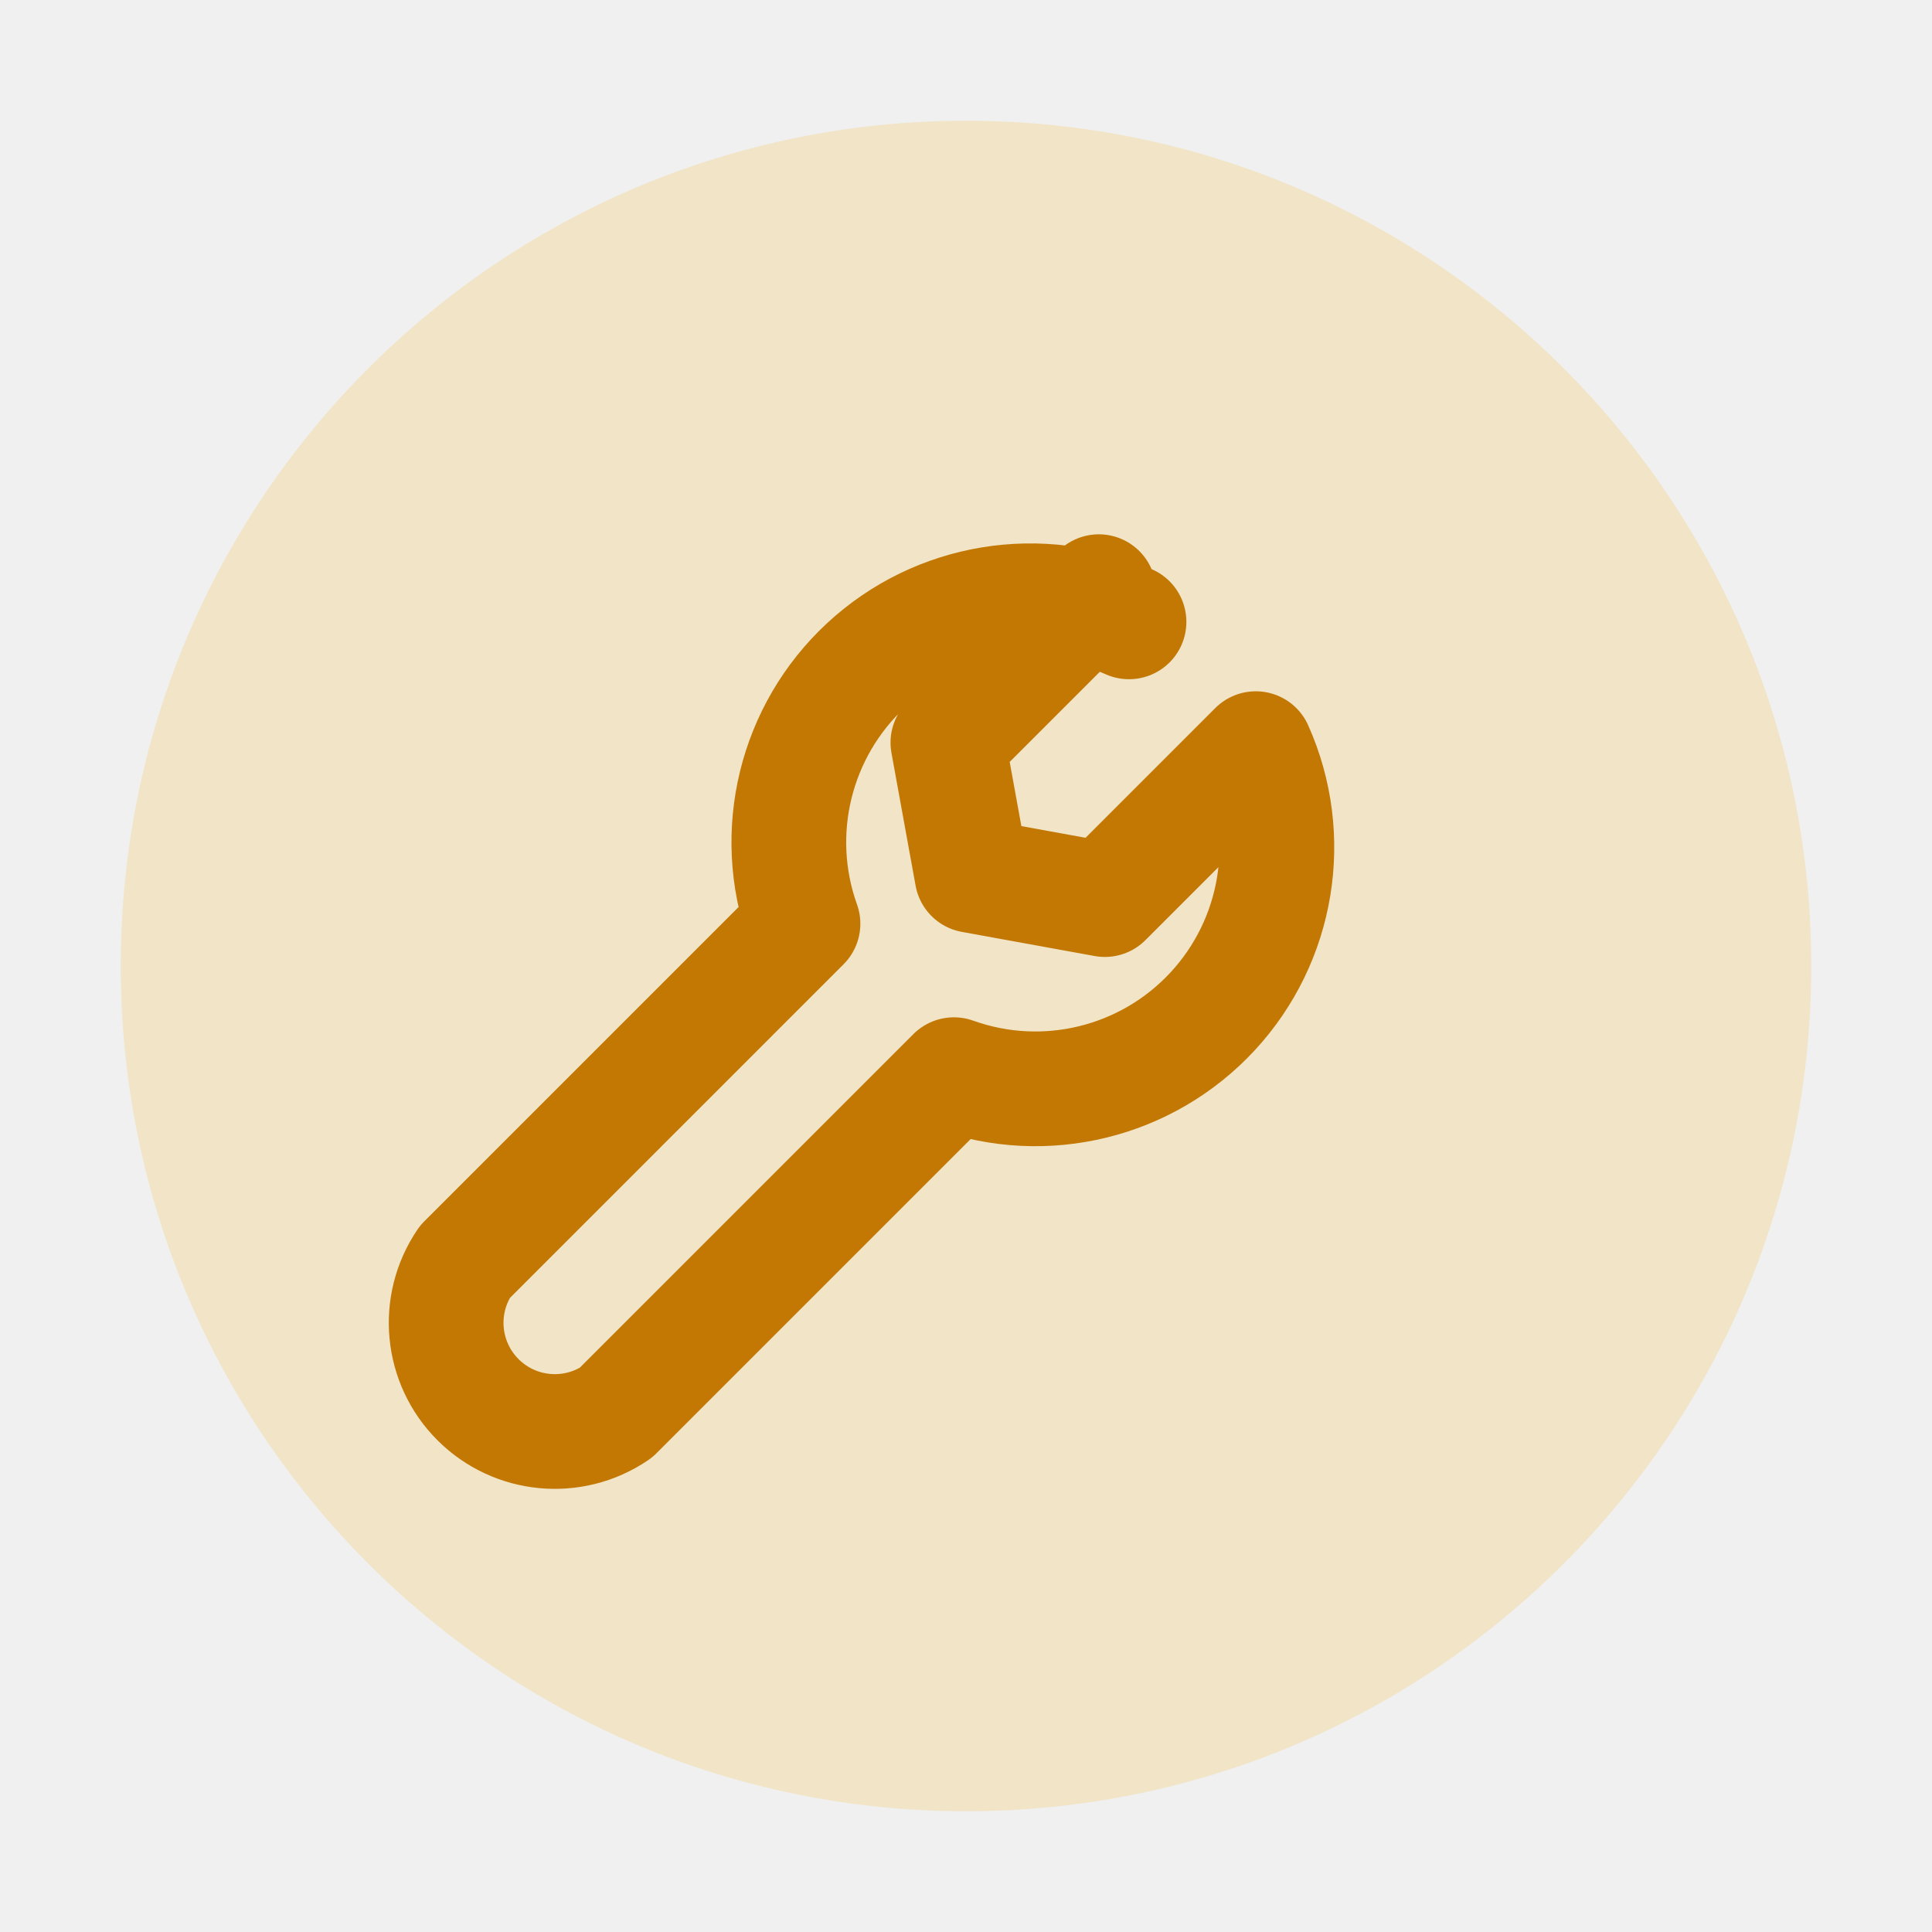
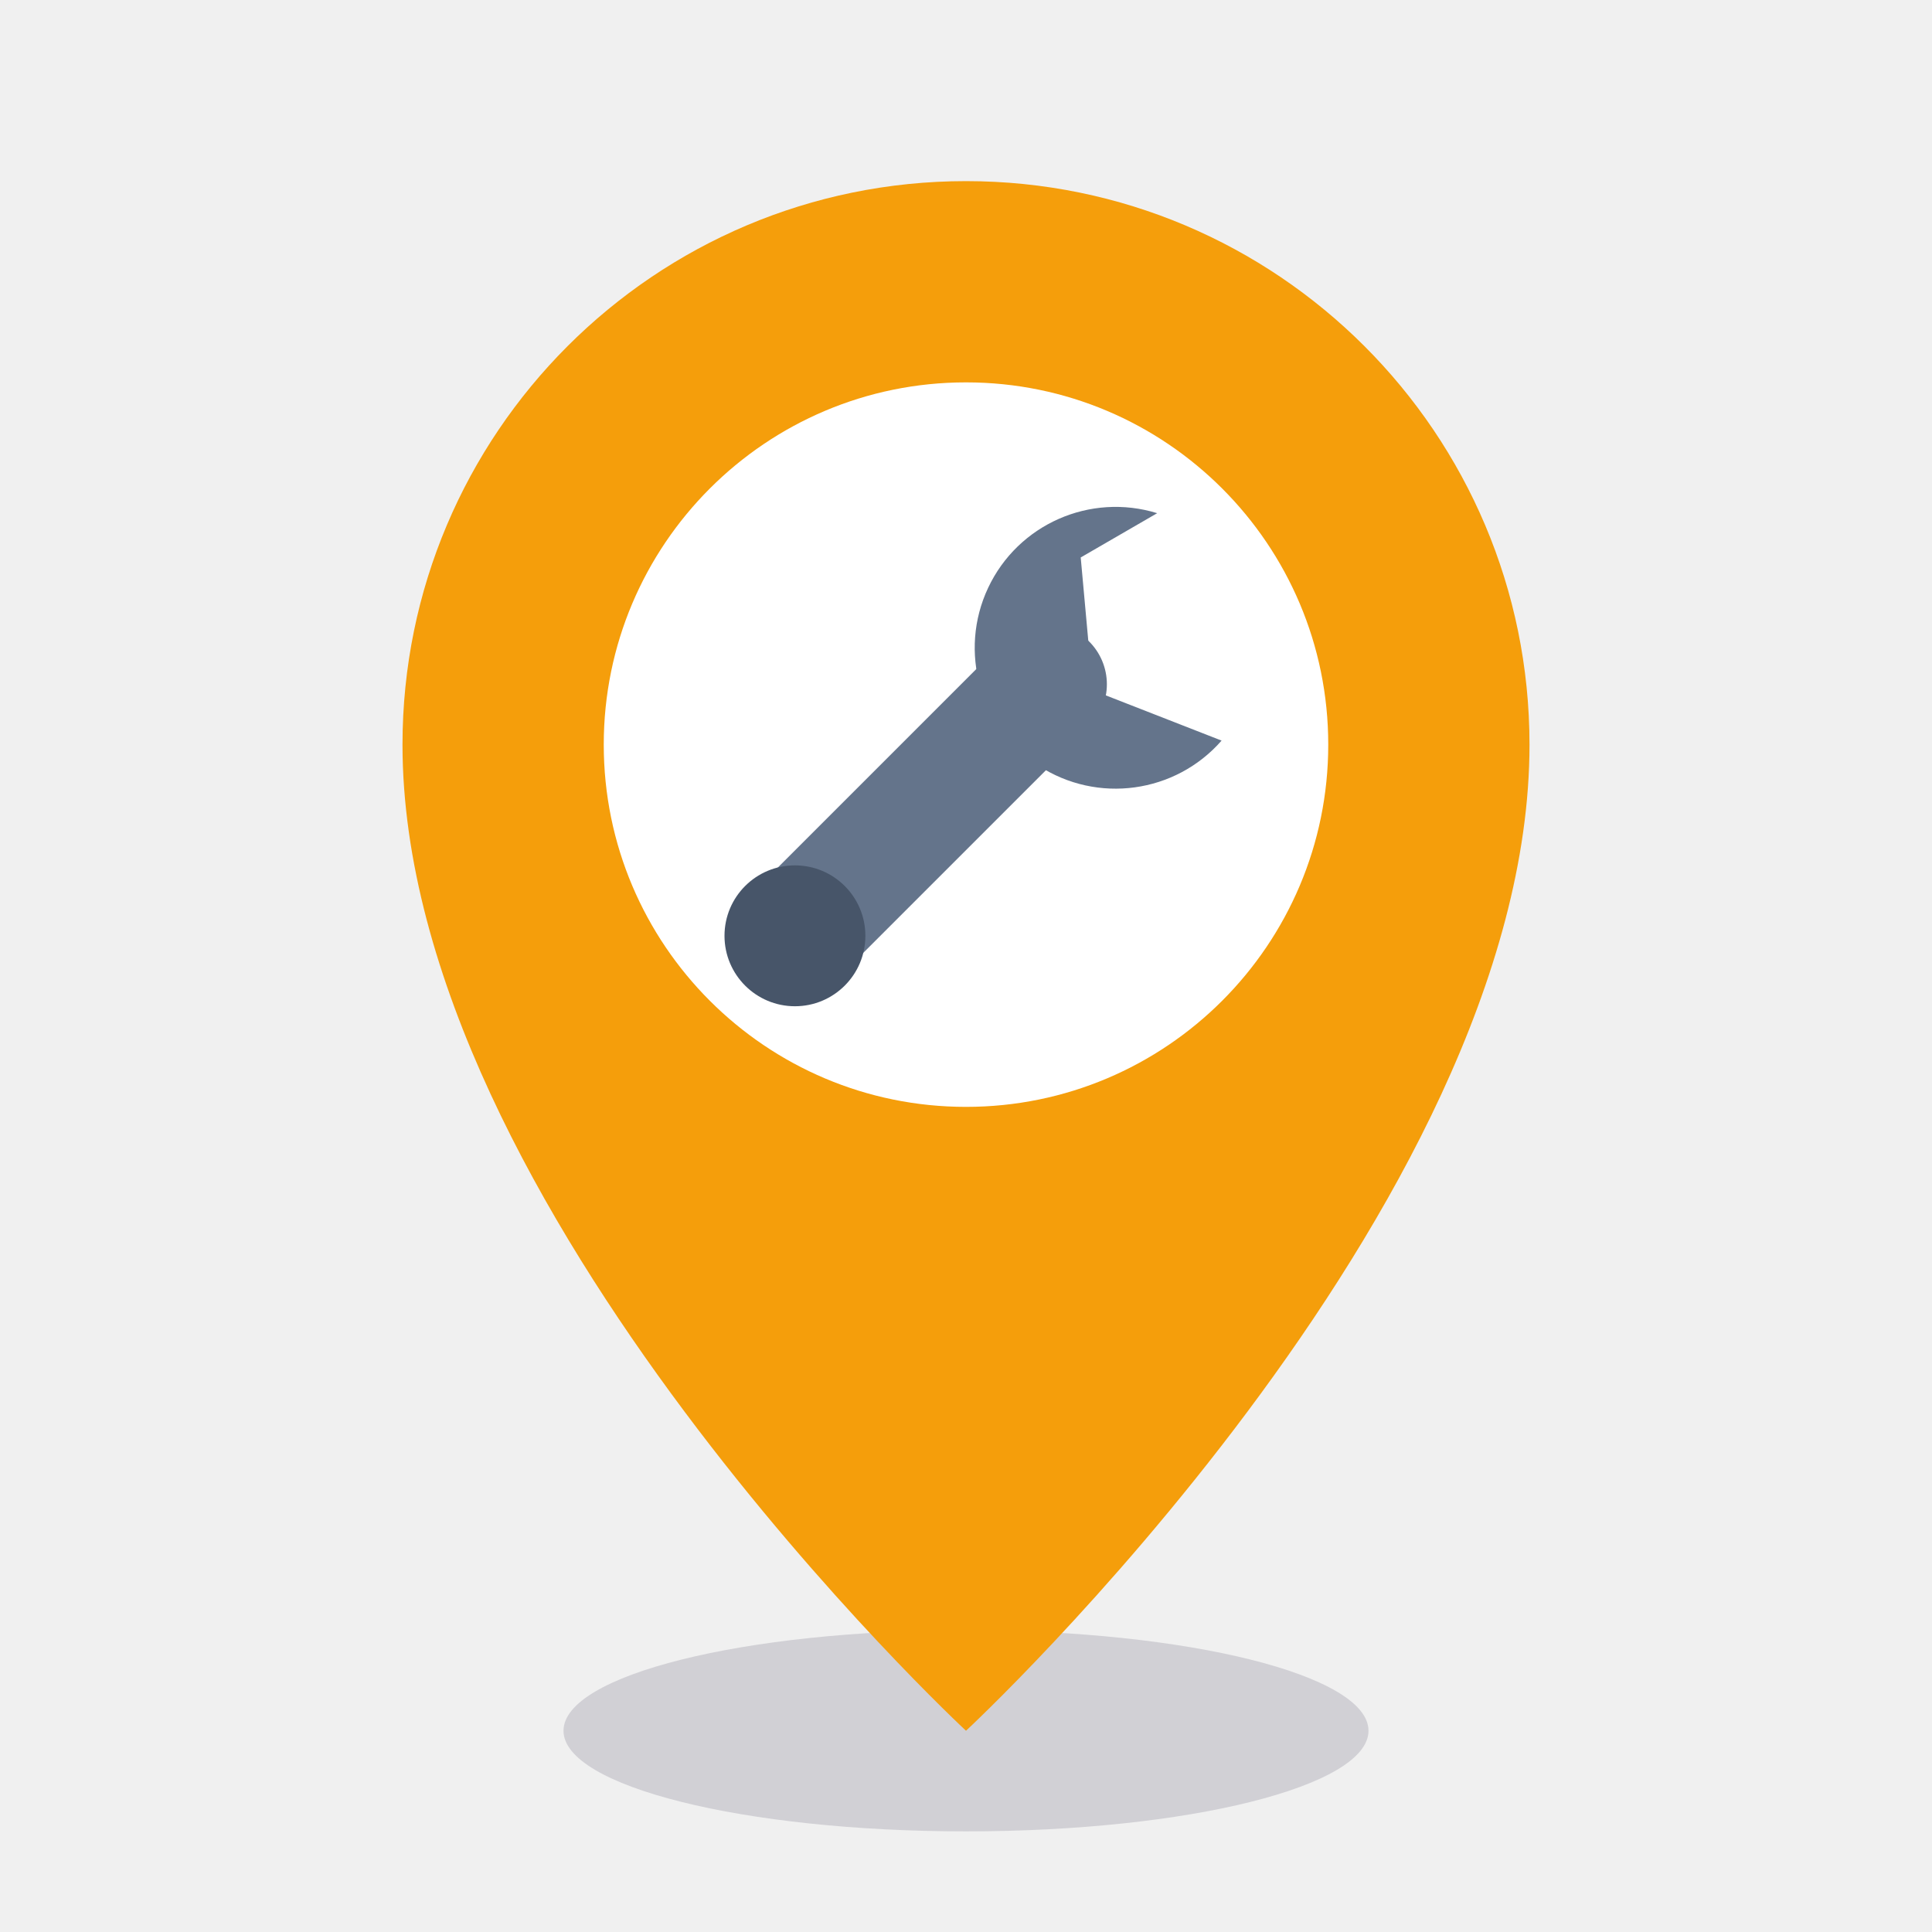
<svg xmlns="http://www.w3.org/2000/svg" viewBox="0 0 96 96">
-   <circle cx="48" cy="48" r="42" fill="#f6bd3a" fill-opacity=".22" />
-   <g transform="translate(12 12) scale(3)" stroke="#c27803" stroke-width="1.9" fill="none" stroke-linecap="round" stroke-linejoin="round">
-     <path d="M14.7 6.3a4 4 0 0 0-5.4 5l-5.6 5.6a1.8 1.8 0 0 0 2.5 2.5l5.6-5.6a4 4 0 0 0 5-5.4l-2.5 2.5-2.2-.4-.4-2.2 2.5-2.5" />
-   </g>
+   <ellipse cx="48" cy="86" rx="20" ry="5" fill="#27213c" fill-opacity=".15" />
+   <path d="M48 86S20 60 20 37a28 28 0 0 1 56 0c0 23-28 49-28 49Z" fill="#f59e0b" />
+   <circle cx="48" cy="37" r="18" fill="#ffffff" />
+   <path d="M40 46l12-12" stroke="#64748b" stroke-width="6" stroke-linecap="round" />
+   <path d="M57.5 25.5a7 7 0 1 0 3.2 11.3l-6.4-2.5-.6-6.6Z" fill="#64748b" />
+   <circle cx="39.5" cy="46.5" r="3.5" fill="#475569" />
</svg>
